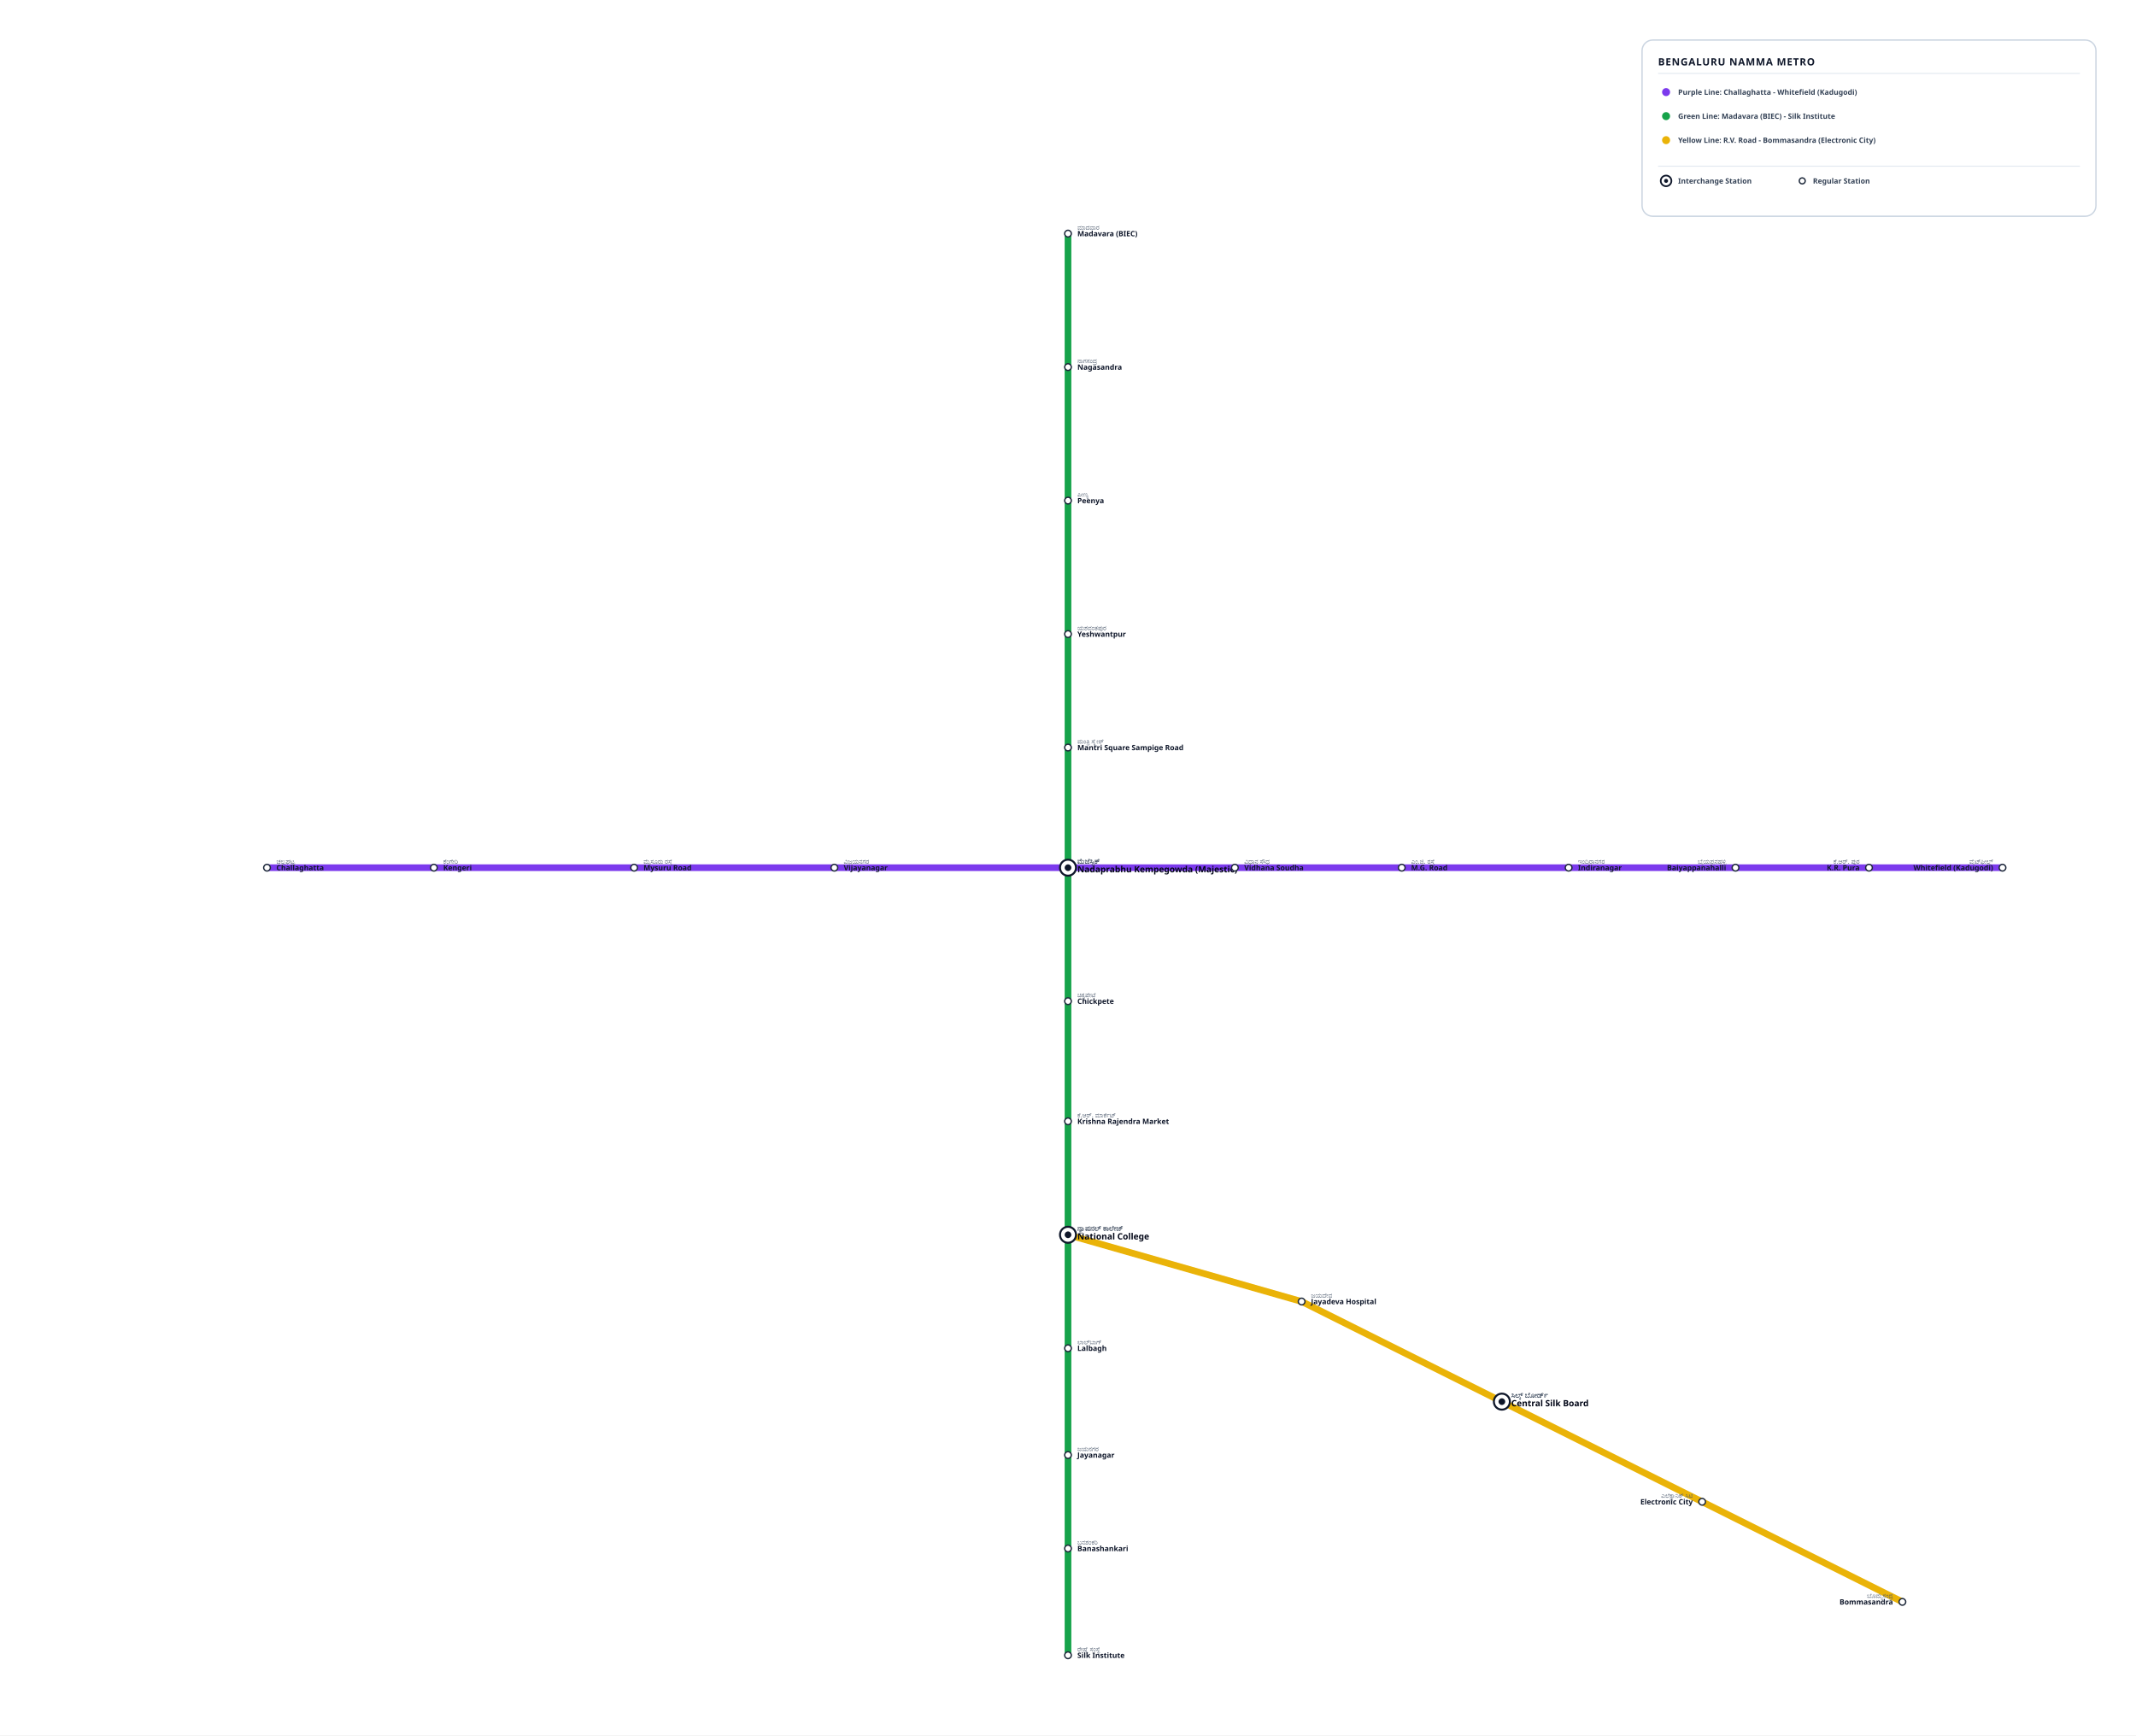
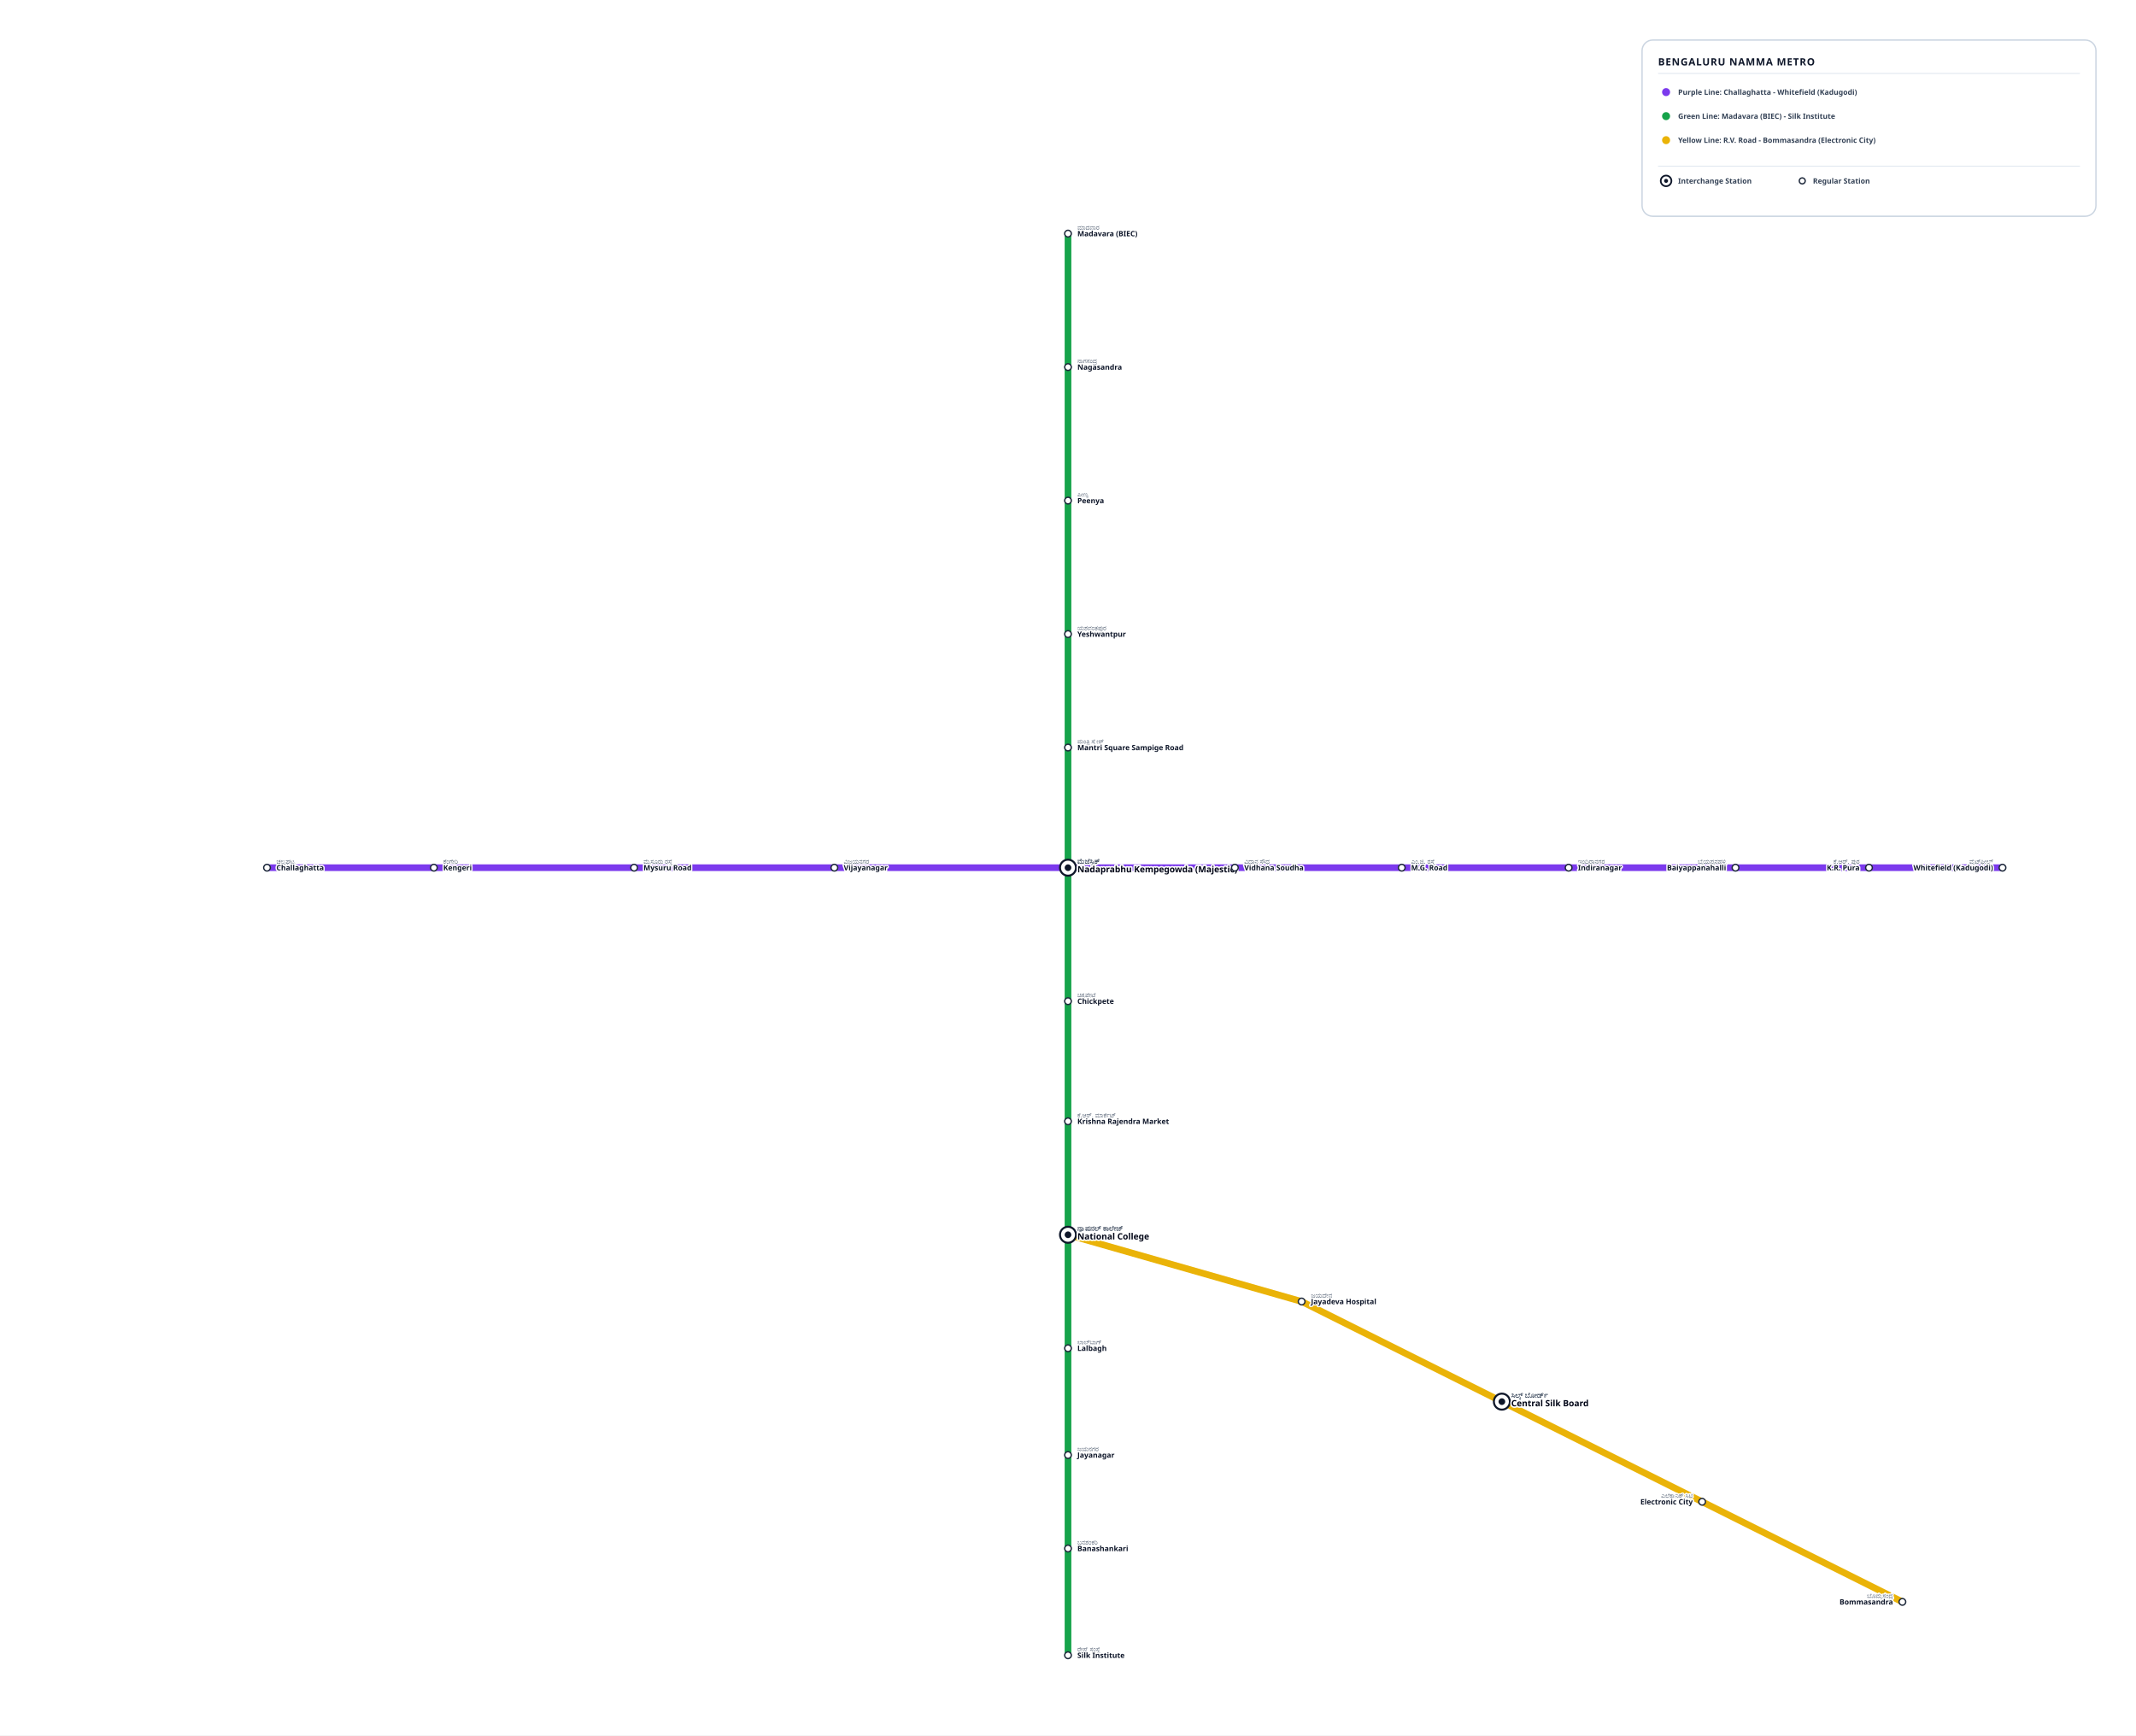
<svg xmlns="http://www.w3.org/2000/svg" viewBox="0 0 3200 2600" width="100%" height="100%">
  <rect width="3200" height="2600" fill="#FFFFFF" />
  <g stroke-linecap="round" stroke-linejoin="round">
    <path d="M 400 1300 L 650 1300 L 950 1300 L 1250 1300 L 1600 1300 L 1850 1300 L 2100 1300 L 2350 1300 L 2600 1300 L 2800 1300 L 3000 1300" fill="none" stroke="#7C3AED" stroke-width="10" />
    <path d="M 1600 350 L 1600 550 L 1600 750 L 1600 950 L 1600 1120 L 1600 1300 L 1600 1500 L 1600 1680 L 1600 1850 L 1600 2020 L 1600 2180 L 1600 2320 L 1600 2480" fill="none" stroke="#16A34A" stroke-width="10" />
    <path d="M 1600 1850 L 1950 1950 L 2250 2100 L 2550 2250 L 2850 2400" fill="none" stroke="#EAB308" stroke-width="10" />
  </g>
  <g id="stations-layer">
    <circle cx="400" cy="1300" r="5" fill="#FFFFFF" stroke="#1E293B" stroke-width="2" />
-     <text x="414" y="1294" text-anchor="start" font-family="sans-serif" font-size="9.5" font-weight="500" fill="#475569">ಚಲ್ಲಘಟ್ಟ</text>
-     <text x="414" y="1304" text-anchor="start" font-family="sans-serif" font-size="11" font-weight="600" fill="#0F172A">Challaghatta</text>
+     <text x="414" y="1294" text-anchor="start" font-family="sans-serif" font-size="9.5" font-weight="500" fill="#475569" paint-order="stroke" stroke="#FFFFFF" stroke-width="4" stroke-linejoin="round">ಚಲ್ಲಘಟ್ಟ</text>
+     <text x="414" y="1304" text-anchor="start" font-family="sans-serif" font-size="11" font-weight="600" fill="#0F172A" paint-order="stroke" stroke="#FFFFFF" stroke-width="4" stroke-linejoin="round">Challaghatta</text>
    <circle cx="650" cy="1300" r="5" fill="#FFFFFF" stroke="#1E293B" stroke-width="2" />
-     <text x="664" y="1294" text-anchor="start" font-family="sans-serif" font-size="9.5" font-weight="500" fill="#475569">ಕೆಂಗೇರಿ</text>
-     <text x="664" y="1304" text-anchor="start" font-family="sans-serif" font-size="11" font-weight="600" fill="#0F172A">Kengeri</text>
+     <text x="664" y="1294" text-anchor="start" font-family="sans-serif" font-size="9.5" font-weight="500" fill="#475569" paint-order="stroke" stroke="#FFFFFF" stroke-width="4" stroke-linejoin="round">ಕೆಂಗೇರಿ</text>
+     <text x="664" y="1304" text-anchor="start" font-family="sans-serif" font-size="11" font-weight="600" fill="#0F172A" paint-order="stroke" stroke="#FFFFFF" stroke-width="4" stroke-linejoin="round">Kengeri</text>
    <circle cx="950" cy="1300" r="5" fill="#FFFFFF" stroke="#1E293B" stroke-width="2" />
-     <text x="964" y="1294" text-anchor="start" font-family="sans-serif" font-size="9.5" font-weight="500" fill="#475569">ಮೈಸೂರು ರಸ್ತೆ</text>
-     <text x="964" y="1304" text-anchor="start" font-family="sans-serif" font-size="11" font-weight="600" fill="#0F172A">Mysuru Road</text>
+     <text x="964" y="1294" text-anchor="start" font-family="sans-serif" font-size="9.5" font-weight="500" fill="#475569" paint-order="stroke" stroke="#FFFFFF" stroke-width="4" stroke-linejoin="round">ಮೈಸೂರು ರಸ್ತೆ</text>
+     <text x="964" y="1304" text-anchor="start" font-family="sans-serif" font-size="11" font-weight="600" fill="#0F172A" paint-order="stroke" stroke="#FFFFFF" stroke-width="4" stroke-linejoin="round">Mysuru Road</text>
    <circle cx="1250" cy="1300" r="5" fill="#FFFFFF" stroke="#1E293B" stroke-width="2" />
-     <text x="1264" y="1294" text-anchor="start" font-family="sans-serif" font-size="9.5" font-weight="500" fill="#475569">ವಿಜಯನಗರ</text>
-     <text x="1264" y="1304" text-anchor="start" font-family="sans-serif" font-size="11" font-weight="600" fill="#0F172A">Vijayanagar</text>
+     <text x="1264" y="1294" text-anchor="start" font-family="sans-serif" font-size="9.5" font-weight="500" fill="#475569" paint-order="stroke" stroke="#FFFFFF" stroke-width="4" stroke-linejoin="round">ವಿಜಯನಗರ</text>
+     <text x="1264" y="1304" text-anchor="start" font-family="sans-serif" font-size="11" font-weight="600" fill="#0F172A" paint-order="stroke" stroke="#FFFFFF" stroke-width="4" stroke-linejoin="round">Vijayanagar</text>
    <circle cx="1600" cy="1300" r="12" fill="#FFFFFF" stroke="#0F172A" stroke-width="3" />
    <circle cx="1600" cy="1300" r="5" fill="#0F172A" />
-     <text x="1614" y="1294" text-anchor="start" font-family="sans-serif" font-size="11" font-weight="600" fill="#334155">ಮೆಜೆಸ್ಟಿಕ್</text>
-     <text x="1614" y="1307" text-anchor="start" font-family="sans-serif" font-size="13" font-weight="bold" fill="#020617">Nadaprabhu Kempegowda (Majestic)</text>
+     <text x="1614" y="1294" text-anchor="start" font-family="sans-serif" font-size="11" font-weight="600" fill="#334155" paint-order="stroke" stroke="#FFFFFF" stroke-width="4.5" stroke-linejoin="round">ಮೆಜೆಸ್ಟಿಕ್</text>
+     <text x="1614" y="1307" text-anchor="start" font-family="sans-serif" font-size="13" font-weight="bold" fill="#020617" paint-order="stroke" stroke="#FFFFFF" stroke-width="4.5" stroke-linejoin="round">Nadaprabhu Kempegowda (Majestic)</text>
    <circle cx="1850" cy="1300" r="5" fill="#FFFFFF" stroke="#1E293B" stroke-width="2" />
-     <text x="1864" y="1294" text-anchor="start" font-family="sans-serif" font-size="9.5" font-weight="500" fill="#475569">ವಿಧಾನ ಸೌಧ</text>
-     <text x="1864" y="1304" text-anchor="start" font-family="sans-serif" font-size="11" font-weight="600" fill="#0F172A">Vidhana Soudha</text>
+     <text x="1864" y="1294" text-anchor="start" font-family="sans-serif" font-size="9.5" font-weight="500" fill="#475569" paint-order="stroke" stroke="#FFFFFF" stroke-width="4" stroke-linejoin="round">ವಿಧಾನ ಸೌಧ</text>
+     <text x="1864" y="1304" text-anchor="start" font-family="sans-serif" font-size="11" font-weight="600" fill="#0F172A" paint-order="stroke" stroke="#FFFFFF" stroke-width="4" stroke-linejoin="round">Vidhana Soudha</text>
    <circle cx="2100" cy="1300" r="5" fill="#FFFFFF" stroke="#1E293B" stroke-width="2" />
-     <text x="2114" y="1294" text-anchor="start" font-family="sans-serif" font-size="9.5" font-weight="500" fill="#475569">ಎಂ.ಜಿ. ರಸ್ತೆ</text>
-     <text x="2114" y="1304" text-anchor="start" font-family="sans-serif" font-size="11" font-weight="600" fill="#0F172A">M.G. Road</text>
+     <text x="2114" y="1294" text-anchor="start" font-family="sans-serif" font-size="9.5" font-weight="500" fill="#475569" paint-order="stroke" stroke="#FFFFFF" stroke-width="4" stroke-linejoin="round">ಎಂ.ಜಿ. ರಸ್ತೆ</text>
+     <text x="2114" y="1304" text-anchor="start" font-family="sans-serif" font-size="11" font-weight="600" fill="#0F172A" paint-order="stroke" stroke="#FFFFFF" stroke-width="4" stroke-linejoin="round">M.G. Road</text>
    <circle cx="2350" cy="1300" r="5" fill="#FFFFFF" stroke="#1E293B" stroke-width="2" />
-     <text x="2364" y="1294" text-anchor="start" font-family="sans-serif" font-size="9.5" font-weight="500" fill="#475569">ಇಂದಿರಾನಗರ</text>
-     <text x="2364" y="1304" text-anchor="start" font-family="sans-serif" font-size="11" font-weight="600" fill="#0F172A">Indiranagar</text>
+     <text x="2364" y="1294" text-anchor="start" font-family="sans-serif" font-size="9.5" font-weight="500" fill="#475569" paint-order="stroke" stroke="#FFFFFF" stroke-width="4" stroke-linejoin="round">ಇಂದಿರಾನಗರ</text>
+     <text x="2364" y="1304" text-anchor="start" font-family="sans-serif" font-size="11" font-weight="600" fill="#0F172A" paint-order="stroke" stroke="#FFFFFF" stroke-width="4" stroke-linejoin="round">Indiranagar</text>
    <circle cx="2600" cy="1300" r="5" fill="#FFFFFF" stroke="#1E293B" stroke-width="2" />
-     <text x="2586" y="1294" text-anchor="end" font-family="sans-serif" font-size="9.5" font-weight="500" fill="#475569">ಬೈಯಪ್ಪನಹಳ್ಳಿ</text>
-     <text x="2586" y="1304" text-anchor="end" font-family="sans-serif" font-size="11" font-weight="600" fill="#0F172A">Baiyappanahalli</text>
+     <text x="2586" y="1294" text-anchor="end" font-family="sans-serif" font-size="9.5" font-weight="500" fill="#475569" paint-order="stroke" stroke="#FFFFFF" stroke-width="4" stroke-linejoin="round">ಬೈಯಪ್ಪನಹಳ್ಳಿ</text>
+     <text x="2586" y="1304" text-anchor="end" font-family="sans-serif" font-size="11" font-weight="600" fill="#0F172A" paint-order="stroke" stroke="#FFFFFF" stroke-width="4" stroke-linejoin="round">Baiyappanahalli</text>
    <circle cx="2800" cy="1300" r="5" fill="#FFFFFF" stroke="#1E293B" stroke-width="2" />
-     <text x="2786" y="1294" text-anchor="end" font-family="sans-serif" font-size="9.5" font-weight="500" fill="#475569">ಕೆ.ಆರ್. ಪುರ</text>
-     <text x="2786" y="1304" text-anchor="end" font-family="sans-serif" font-size="11" font-weight="600" fill="#0F172A">K.R. Pura</text>
+     <text x="2786" y="1294" text-anchor="end" font-family="sans-serif" font-size="9.5" font-weight="500" fill="#475569" paint-order="stroke" stroke="#FFFFFF" stroke-width="4" stroke-linejoin="round">ಕೆ.ಆರ್. ಪುರ</text>
+     <text x="2786" y="1304" text-anchor="end" font-family="sans-serif" font-size="11" font-weight="600" fill="#0F172A" paint-order="stroke" stroke="#FFFFFF" stroke-width="4" stroke-linejoin="round">K.R. Pura</text>
    <circle cx="3000" cy="1300" r="5" fill="#FFFFFF" stroke="#1E293B" stroke-width="2" />
-     <text x="2986" y="1294" text-anchor="end" font-family="sans-serif" font-size="9.5" font-weight="500" fill="#475569">ವೈಟ್‌ಫೀಲ್ಡ್</text>
-     <text x="2986" y="1304" text-anchor="end" font-family="sans-serif" font-size="11" font-weight="600" fill="#0F172A">Whitefield (Kadugodi)</text>
+     <text x="2986" y="1294" text-anchor="end" font-family="sans-serif" font-size="9.5" font-weight="500" fill="#475569" paint-order="stroke" stroke="#FFFFFF" stroke-width="4" stroke-linejoin="round">ವೈಟ್‌ಫೀಲ್ಡ್</text>
+     <text x="2986" y="1304" text-anchor="end" font-family="sans-serif" font-size="11" font-weight="600" fill="#0F172A" paint-order="stroke" stroke="#FFFFFF" stroke-width="4" stroke-linejoin="round">Whitefield (Kadugodi)</text>
    <circle cx="1600" cy="350" r="5" fill="#FFFFFF" stroke="#1E293B" stroke-width="2" />
-     <text x="1614" y="344" text-anchor="start" font-family="sans-serif" font-size="9.5" font-weight="500" fill="#475569">ಮಾದವಾರ</text>
-     <text x="1614" y="354" text-anchor="start" font-family="sans-serif" font-size="11" font-weight="600" fill="#0F172A">Madavara (BIEC)</text>
+     <text x="1614" y="344" text-anchor="start" font-family="sans-serif" font-size="9.5" font-weight="500" fill="#475569" paint-order="stroke" stroke="#FFFFFF" stroke-width="4" stroke-linejoin="round">ಮಾದವಾರ</text>
+     <text x="1614" y="354" text-anchor="start" font-family="sans-serif" font-size="11" font-weight="600" fill="#0F172A" paint-order="stroke" stroke="#FFFFFF" stroke-width="4" stroke-linejoin="round">Madavara (BIEC)</text>
    <circle cx="1600" cy="550" r="5" fill="#FFFFFF" stroke="#1E293B" stroke-width="2" />
-     <text x="1614" y="544" text-anchor="start" font-family="sans-serif" font-size="9.5" font-weight="500" fill="#475569">ನಾಗಸಂದ್ರ</text>
-     <text x="1614" y="554" text-anchor="start" font-family="sans-serif" font-size="11" font-weight="600" fill="#0F172A">Nagasandra</text>
+     <text x="1614" y="544" text-anchor="start" font-family="sans-serif" font-size="9.5" font-weight="500" fill="#475569" paint-order="stroke" stroke="#FFFFFF" stroke-width="4" stroke-linejoin="round">ನಾಗಸಂದ್ರ</text>
+     <text x="1614" y="554" text-anchor="start" font-family="sans-serif" font-size="11" font-weight="600" fill="#0F172A" paint-order="stroke" stroke="#FFFFFF" stroke-width="4" stroke-linejoin="round">Nagasandra</text>
    <circle cx="1600" cy="750" r="5" fill="#FFFFFF" stroke="#1E293B" stroke-width="2" />
-     <text x="1614" y="744" text-anchor="start" font-family="sans-serif" font-size="9.5" font-weight="500" fill="#475569">ಪೀಣ್ಯ</text>
-     <text x="1614" y="754" text-anchor="start" font-family="sans-serif" font-size="11" font-weight="600" fill="#0F172A">Peenya</text>
+     <text x="1614" y="744" text-anchor="start" font-family="sans-serif" font-size="9.5" font-weight="500" fill="#475569" paint-order="stroke" stroke="#FFFFFF" stroke-width="4" stroke-linejoin="round">ಪೀಣ್ಯ</text>
+     <text x="1614" y="754" text-anchor="start" font-family="sans-serif" font-size="11" font-weight="600" fill="#0F172A" paint-order="stroke" stroke="#FFFFFF" stroke-width="4" stroke-linejoin="round">Peenya</text>
    <circle cx="1600" cy="950" r="5" fill="#FFFFFF" stroke="#1E293B" stroke-width="2" />
-     <text x="1614" y="944" text-anchor="start" font-family="sans-serif" font-size="9.5" font-weight="500" fill="#475569">ಯಶವಂತಪುರ</text>
-     <text x="1614" y="954" text-anchor="start" font-family="sans-serif" font-size="11" font-weight="600" fill="#0F172A">Yeshwantpur</text>
+     <text x="1614" y="944" text-anchor="start" font-family="sans-serif" font-size="9.5" font-weight="500" fill="#475569" paint-order="stroke" stroke="#FFFFFF" stroke-width="4" stroke-linejoin="round">ಯಶವಂತಪುರ</text>
+     <text x="1614" y="954" text-anchor="start" font-family="sans-serif" font-size="11" font-weight="600" fill="#0F172A" paint-order="stroke" stroke="#FFFFFF" stroke-width="4" stroke-linejoin="round">Yeshwantpur</text>
    <circle cx="1600" cy="1120" r="5" fill="#FFFFFF" stroke="#1E293B" stroke-width="2" />
-     <text x="1614" y="1114" text-anchor="start" font-family="sans-serif" font-size="9.5" font-weight="500" fill="#475569">ಮಂತ್ರಿ ಸ್ಕ್ವೇರ್</text>
-     <text x="1614" y="1124" text-anchor="start" font-family="sans-serif" font-size="11" font-weight="600" fill="#0F172A">Mantri Square Sampige Road</text>
+     <text x="1614" y="1114" text-anchor="start" font-family="sans-serif" font-size="9.5" font-weight="500" fill="#475569" paint-order="stroke" stroke="#FFFFFF" stroke-width="4" stroke-linejoin="round">ಮಂತ್ರಿ ಸ್ಕ್ವೇರ್</text>
+     <text x="1614" y="1124" text-anchor="start" font-family="sans-serif" font-size="11" font-weight="600" fill="#0F172A" paint-order="stroke" stroke="#FFFFFF" stroke-width="4" stroke-linejoin="round">Mantri Square Sampige Road</text>
    <circle cx="1600" cy="1500" r="5" fill="#FFFFFF" stroke="#1E293B" stroke-width="2" />
-     <text x="1614" y="1494" text-anchor="start" font-family="sans-serif" font-size="9.5" font-weight="500" fill="#475569">ಚಿಕ್ಕಪೇಟೆ</text>
-     <text x="1614" y="1504" text-anchor="start" font-family="sans-serif" font-size="11" font-weight="600" fill="#0F172A">Chickpete</text>
+     <text x="1614" y="1494" text-anchor="start" font-family="sans-serif" font-size="9.5" font-weight="500" fill="#475569" paint-order="stroke" stroke="#FFFFFF" stroke-width="4" stroke-linejoin="round">ಚಿಕ್ಕಪೇಟೆ</text>
+     <text x="1614" y="1504" text-anchor="start" font-family="sans-serif" font-size="11" font-weight="600" fill="#0F172A" paint-order="stroke" stroke="#FFFFFF" stroke-width="4" stroke-linejoin="round">Chickpete</text>
    <circle cx="1600" cy="1680" r="5" fill="#FFFFFF" stroke="#1E293B" stroke-width="2" />
-     <text x="1614" y="1674" text-anchor="start" font-family="sans-serif" font-size="9.5" font-weight="500" fill="#475569">ಕೆ.ಆರ್. ಮಾರ್ಕೆಟ್</text>
-     <text x="1614" y="1684" text-anchor="start" font-family="sans-serif" font-size="11" font-weight="600" fill="#0F172A">Krishna Rajendra Market</text>
+     <text x="1614" y="1674" text-anchor="start" font-family="sans-serif" font-size="9.5" font-weight="500" fill="#475569" paint-order="stroke" stroke="#FFFFFF" stroke-width="4" stroke-linejoin="round">ಕೆ.ಆರ್. ಮಾರ್ಕೆಟ್</text>
+     <text x="1614" y="1684" text-anchor="start" font-family="sans-serif" font-size="11" font-weight="600" fill="#0F172A" paint-order="stroke" stroke="#FFFFFF" stroke-width="4" stroke-linejoin="round">Krishna Rajendra Market</text>
    <circle cx="1600" cy="1850" r="12" fill="#FFFFFF" stroke="#0F172A" stroke-width="3" />
    <circle cx="1600" cy="1850" r="5" fill="#0F172A" />
-     <text x="1614" y="1844" text-anchor="start" font-family="sans-serif" font-size="11" font-weight="600" fill="#334155">ನ್ಯಾಷನಲ್ ಕಾಲೇಜ್</text>
-     <text x="1614" y="1857" text-anchor="start" font-family="sans-serif" font-size="13" font-weight="bold" fill="#020617">National College</text>
+     <text x="1614" y="1844" text-anchor="start" font-family="sans-serif" font-size="11" font-weight="600" fill="#334155" paint-order="stroke" stroke="#FFFFFF" stroke-width="4.5" stroke-linejoin="round">ನ್ಯಾಷನಲ್ ಕಾಲೇಜ್</text>
+     <text x="1614" y="1857" text-anchor="start" font-family="sans-serif" font-size="13" font-weight="bold" fill="#020617" paint-order="stroke" stroke="#FFFFFF" stroke-width="4.5" stroke-linejoin="round">National College</text>
    <circle cx="1600" cy="2020" r="5" fill="#FFFFFF" stroke="#1E293B" stroke-width="2" />
-     <text x="1614" y="2014" text-anchor="start" font-family="sans-serif" font-size="9.5" font-weight="500" fill="#475569">ಲಾಲ್‌ಬಾಗ್</text>
-     <text x="1614" y="2024" text-anchor="start" font-family="sans-serif" font-size="11" font-weight="600" fill="#0F172A">Lalbagh</text>
+     <text x="1614" y="2014" text-anchor="start" font-family="sans-serif" font-size="9.5" font-weight="500" fill="#475569" paint-order="stroke" stroke="#FFFFFF" stroke-width="4" stroke-linejoin="round">ಲಾಲ್‌ಬಾಗ್</text>
+     <text x="1614" y="2024" text-anchor="start" font-family="sans-serif" font-size="11" font-weight="600" fill="#0F172A" paint-order="stroke" stroke="#FFFFFF" stroke-width="4" stroke-linejoin="round">Lalbagh</text>
    <circle cx="1600" cy="2180" r="5" fill="#FFFFFF" stroke="#1E293B" stroke-width="2" />
-     <text x="1614" y="2174" text-anchor="start" font-family="sans-serif" font-size="9.5" font-weight="500" fill="#475569">ಜಯನಗರ</text>
-     <text x="1614" y="2184" text-anchor="start" font-family="sans-serif" font-size="11" font-weight="600" fill="#0F172A">Jayanagar</text>
+     <text x="1614" y="2174" text-anchor="start" font-family="sans-serif" font-size="9.5" font-weight="500" fill="#475569" paint-order="stroke" stroke="#FFFFFF" stroke-width="4" stroke-linejoin="round">ಜಯನಗರ</text>
+     <text x="1614" y="2184" text-anchor="start" font-family="sans-serif" font-size="11" font-weight="600" fill="#0F172A" paint-order="stroke" stroke="#FFFFFF" stroke-width="4" stroke-linejoin="round">Jayanagar</text>
    <circle cx="1600" cy="2320" r="5" fill="#FFFFFF" stroke="#1E293B" stroke-width="2" />
-     <text x="1614" y="2314" text-anchor="start" font-family="sans-serif" font-size="9.5" font-weight="500" fill="#475569">ಬನಶಂಕರಿ</text>
-     <text x="1614" y="2324" text-anchor="start" font-family="sans-serif" font-size="11" font-weight="600" fill="#0F172A">Banashankari</text>
+     <text x="1614" y="2314" text-anchor="start" font-family="sans-serif" font-size="9.5" font-weight="500" fill="#475569" paint-order="stroke" stroke="#FFFFFF" stroke-width="4" stroke-linejoin="round">ಬನಶಂಕರಿ</text>
+     <text x="1614" y="2324" text-anchor="start" font-family="sans-serif" font-size="11" font-weight="600" fill="#0F172A" paint-order="stroke" stroke="#FFFFFF" stroke-width="4" stroke-linejoin="round">Banashankari</text>
    <circle cx="1600" cy="2480" r="5" fill="#FFFFFF" stroke="#1E293B" stroke-width="2" />
-     <text x="1614" y="2474" text-anchor="start" font-family="sans-serif" font-size="9.5" font-weight="500" fill="#475569">ರೇಷ್ಮೆ ಸಂಸ್ಥೆ</text>
-     <text x="1614" y="2484" text-anchor="start" font-family="sans-serif" font-size="11" font-weight="600" fill="#0F172A">Silk Institute</text>
+     <text x="1614" y="2474" text-anchor="start" font-family="sans-serif" font-size="9.5" font-weight="500" fill="#475569" paint-order="stroke" stroke="#FFFFFF" stroke-width="4" stroke-linejoin="round">ರೇಷ್ಮೆ ಸಂಸ್ಥೆ</text>
+     <text x="1614" y="2484" text-anchor="start" font-family="sans-serif" font-size="11" font-weight="600" fill="#0F172A" paint-order="stroke" stroke="#FFFFFF" stroke-width="4" stroke-linejoin="round">Silk Institute</text>
    <circle cx="1950" cy="1950" r="5" fill="#FFFFFF" stroke="#1E293B" stroke-width="2" />
-     <text x="1964" y="1944" text-anchor="start" font-family="sans-serif" font-size="9.5" font-weight="500" fill="#475569">ಜಯದೇವ</text>
-     <text x="1964" y="1954" text-anchor="start" font-family="sans-serif" font-size="11" font-weight="600" fill="#0F172A">Jayadeva Hospital</text>
+     <text x="1964" y="1944" text-anchor="start" font-family="sans-serif" font-size="9.5" font-weight="500" fill="#475569" paint-order="stroke" stroke="#FFFFFF" stroke-width="4" stroke-linejoin="round">ಜಯದೇವ</text>
+     <text x="1964" y="1954" text-anchor="start" font-family="sans-serif" font-size="11" font-weight="600" fill="#0F172A" paint-order="stroke" stroke="#FFFFFF" stroke-width="4" stroke-linejoin="round">Jayadeva Hospital</text>
    <circle cx="2250" cy="2100" r="12" fill="#FFFFFF" stroke="#0F172A" stroke-width="3" />
    <circle cx="2250" cy="2100" r="5" fill="#0F172A" />
-     <text x="2264" y="2094" text-anchor="start" font-family="sans-serif" font-size="11" font-weight="600" fill="#334155">ಸಿಲ್ಕ್ ಬೋರ್ಡ್</text>
-     <text x="2264" y="2107" text-anchor="start" font-family="sans-serif" font-size="13" font-weight="bold" fill="#020617">Central Silk Board</text>
+     <text x="2264" y="2094" text-anchor="start" font-family="sans-serif" font-size="11" font-weight="600" fill="#334155" paint-order="stroke" stroke="#FFFFFF" stroke-width="4.5" stroke-linejoin="round">ಸಿಲ್ಕ್ ಬೋರ್ಡ್</text>
+     <text x="2264" y="2107" text-anchor="start" font-family="sans-serif" font-size="13" font-weight="bold" fill="#020617" paint-order="stroke" stroke="#FFFFFF" stroke-width="4.5" stroke-linejoin="round">Central Silk Board</text>
    <circle cx="2550" cy="2250" r="5" fill="#FFFFFF" stroke="#1E293B" stroke-width="2" />
-     <text x="2536" y="2244" text-anchor="end" font-family="sans-serif" font-size="9.5" font-weight="500" fill="#475569">ಎಲೆಕ್ಟ್ರಾನಿಕ್ ಸಿಟಿ</text>
-     <text x="2536" y="2254" text-anchor="end" font-family="sans-serif" font-size="11" font-weight="600" fill="#0F172A">Electronic City</text>
+     <text x="2536" y="2244" text-anchor="end" font-family="sans-serif" font-size="9.5" font-weight="500" fill="#475569" paint-order="stroke" stroke="#FFFFFF" stroke-width="4" stroke-linejoin="round">ಎಲೆಕ್ಟ್ರಾನಿಕ್ ಸಿಟಿ</text>
+     <text x="2536" y="2254" text-anchor="end" font-family="sans-serif" font-size="11" font-weight="600" fill="#0F172A" paint-order="stroke" stroke="#FFFFFF" stroke-width="4" stroke-linejoin="round">Electronic City</text>
    <circle cx="2850" cy="2400" r="5" fill="#FFFFFF" stroke="#1E293B" stroke-width="2" />
-     <text x="2836" y="2394" text-anchor="end" font-family="sans-serif" font-size="9.5" font-weight="500" fill="#475569">ಬೊಮ್ಮಸಂದ್ರ</text>
-     <text x="2836" y="2404" text-anchor="end" font-family="sans-serif" font-size="11" font-weight="600" fill="#0F172A">Bommasandra</text>
+     <text x="2836" y="2394" text-anchor="end" font-family="sans-serif" font-size="9.5" font-weight="500" fill="#475569" paint-order="stroke" stroke="#FFFFFF" stroke-width="4" stroke-linejoin="round">ಬೊಮ್ಮಸಂದ್ರ</text>
+     <text x="2836" y="2404" text-anchor="end" font-family="sans-serif" font-size="11" font-weight="600" fill="#0F172A" paint-order="stroke" stroke="#FFFFFF" stroke-width="4" stroke-linejoin="round">Bommasandra</text>
  </g>
  <g transform="translate(2460, 60)">
    <rect width="680" height="264" rx="16" ry="16" fill="#FFFFFF" stroke="#CBD5E1" stroke-width="2" />
    <text x="24" y="38" font-family="sans-serif" font-size="15" font-weight="bold" fill="#0F172A" letter-spacing="1">BENGALURU NAMMA METRO</text>
    <line x1="24" y1="50" x2="656" y2="50" stroke="#E2E8F0" stroke-width="1.5" />
    <circle cx="36" cy="78" r="6" fill="#7C3AED" />
    <text x="54" y="82" font-family="sans-serif" font-size="11" font-weight="600" fill="#334155">Purple Line: Challaghatta - Whitefield (Kadugodi)</text>
    <circle cx="36" cy="114" r="6" fill="#16A34A" />
    <text x="54" y="118" font-family="sans-serif" font-size="11" font-weight="600" fill="#334155">Green Line: Madavara (BIEC) - Silk Institute</text>
    <circle cx="36" cy="150" r="6" fill="#EAB308" />
    <text x="54" y="154" font-family="sans-serif" font-size="11" font-weight="600" fill="#334155">Yellow Line: R.V. Road - Bommasandra (Electronic City)</text>
    <line x1="24" y1="189" x2="656" y2="189" stroke="#E2E8F0" stroke-width="1.5" />
    <circle cx="36" cy="211" r="8" fill="#FFFFFF" stroke="#0F172A" stroke-width="2.5" />
    <circle cx="36" cy="211" r="3" fill="#0F172A" />
    <text x="54" y="215" font-family="sans-serif" font-size="11" font-weight="600" fill="#334155">Interchange Station</text>
    <circle cx="240" cy="211" r="4.5" fill="#FFFFFF" stroke="#1E293B" stroke-width="2" />
    <text x="256" y="215" font-family="sans-serif" font-size="11" font-weight="600" fill="#334155">Regular Station</text>
  </g>
</svg>
